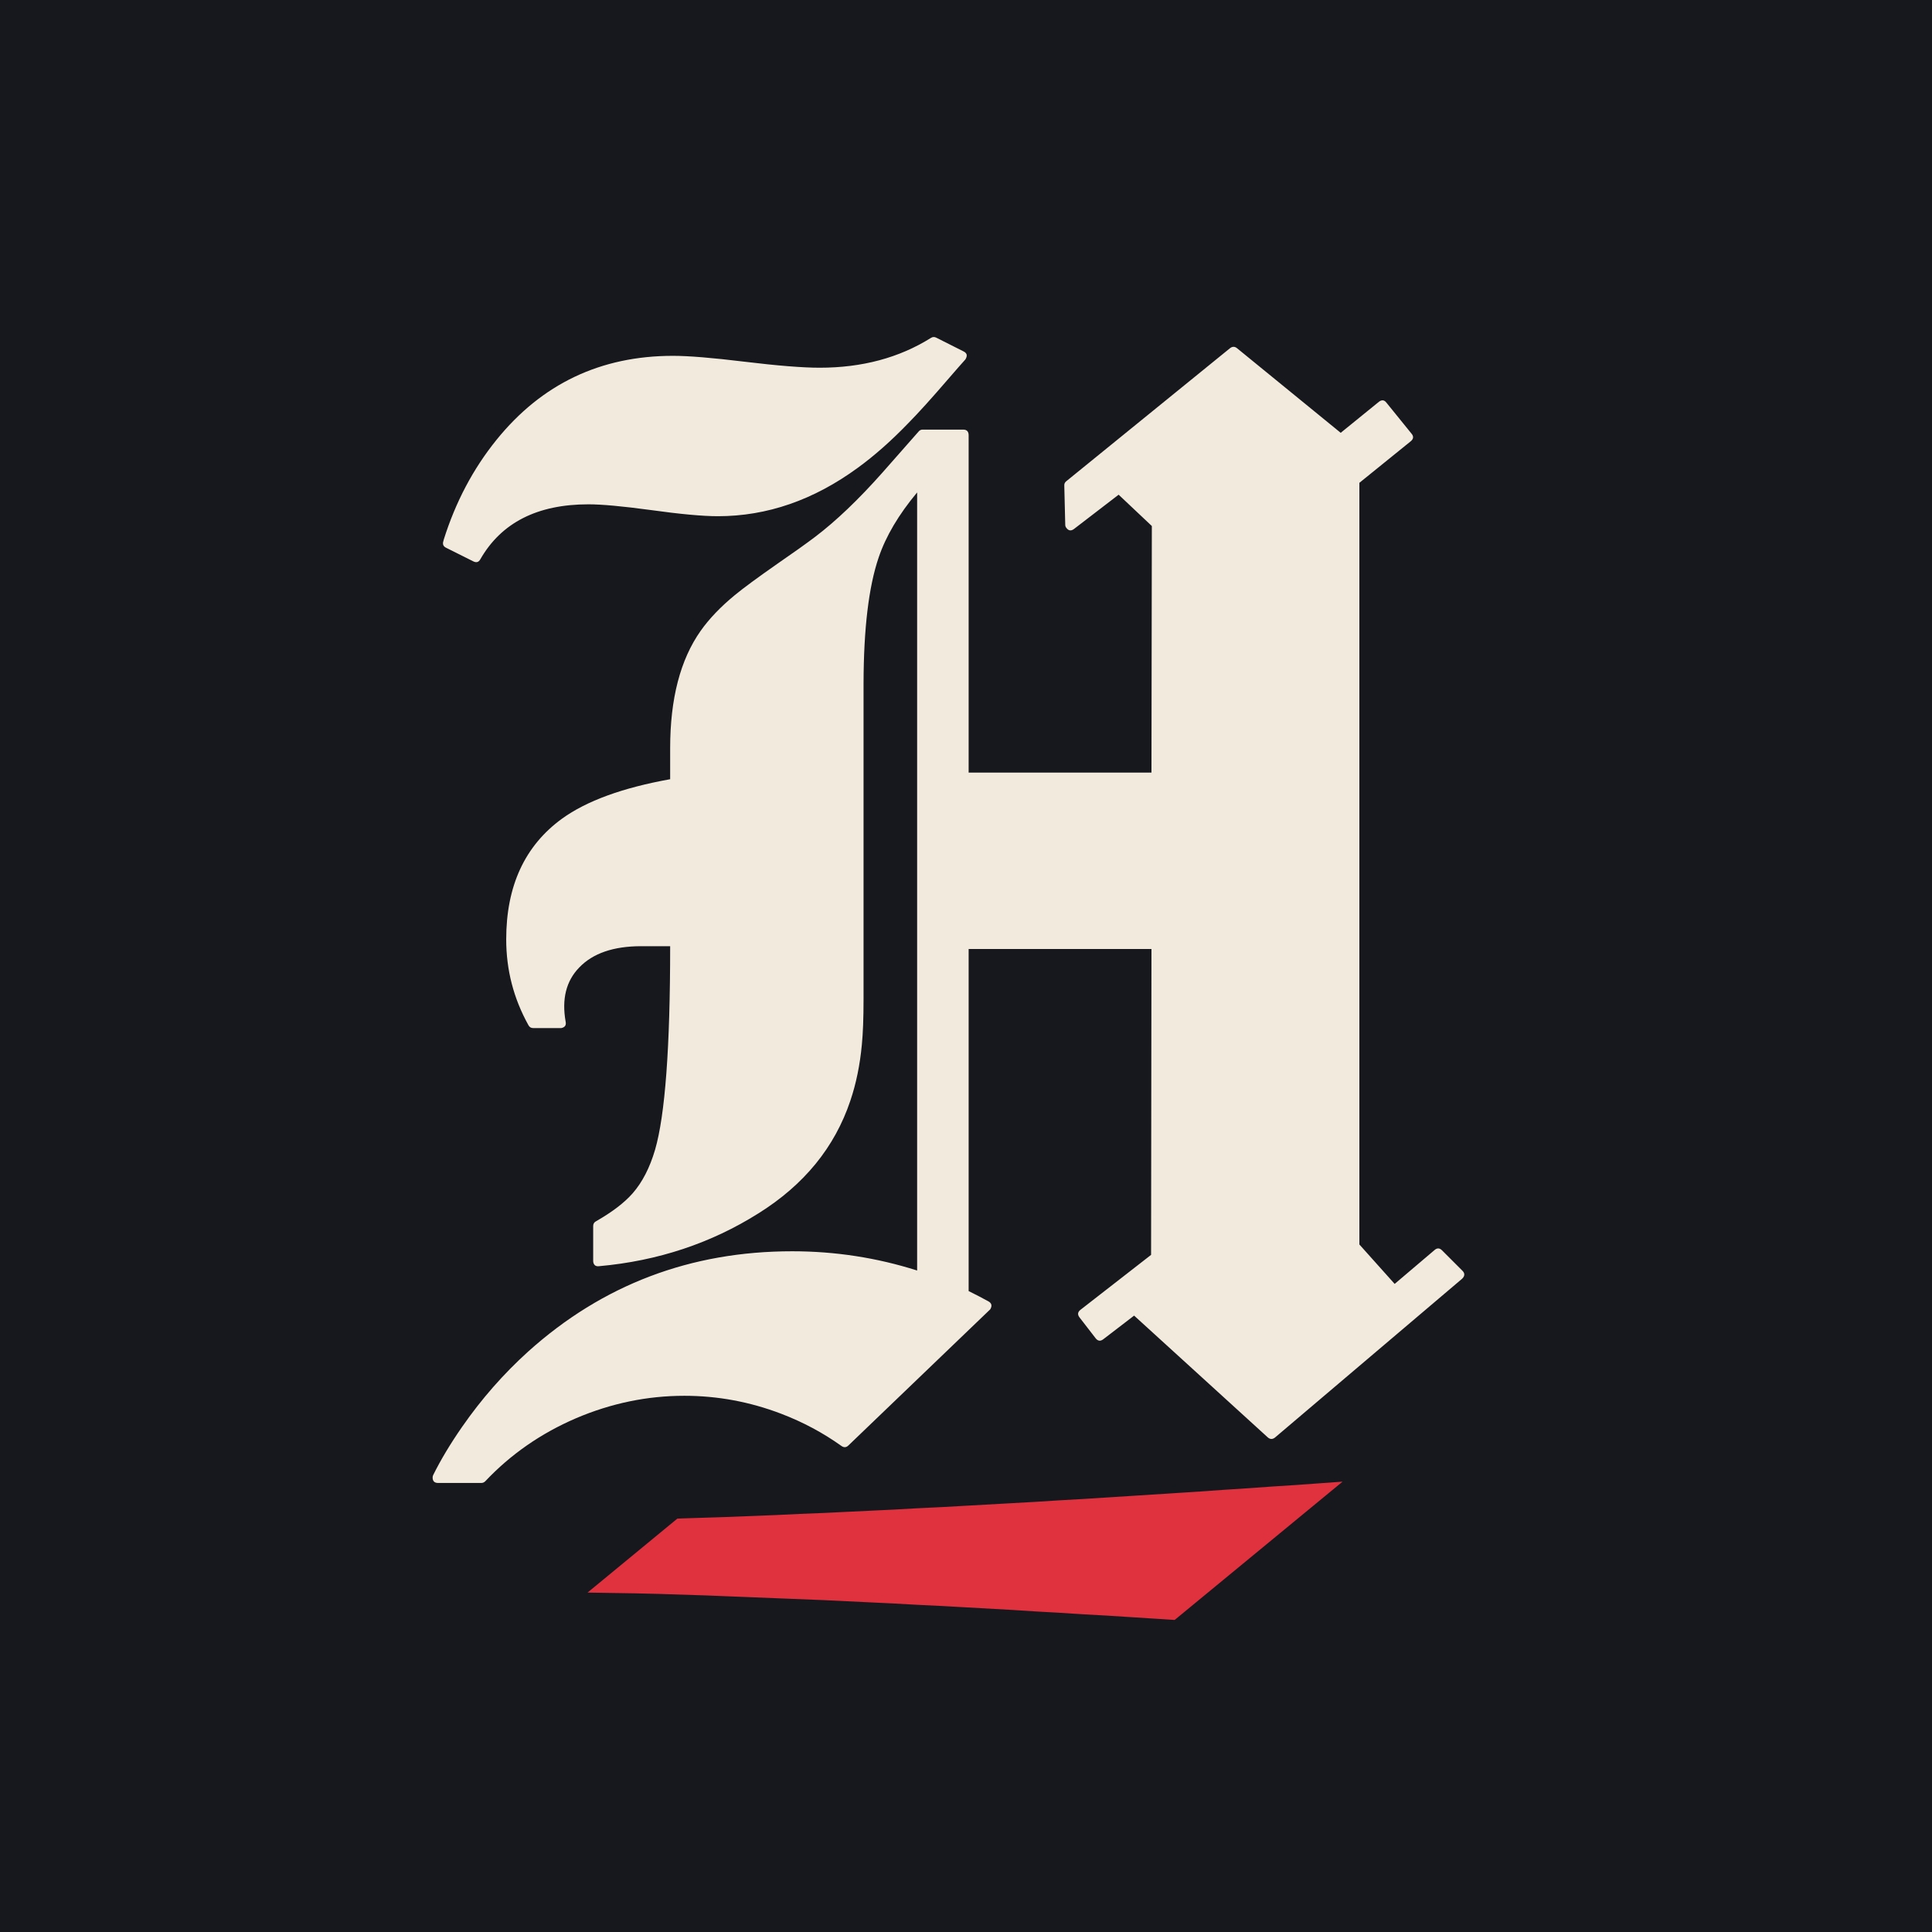
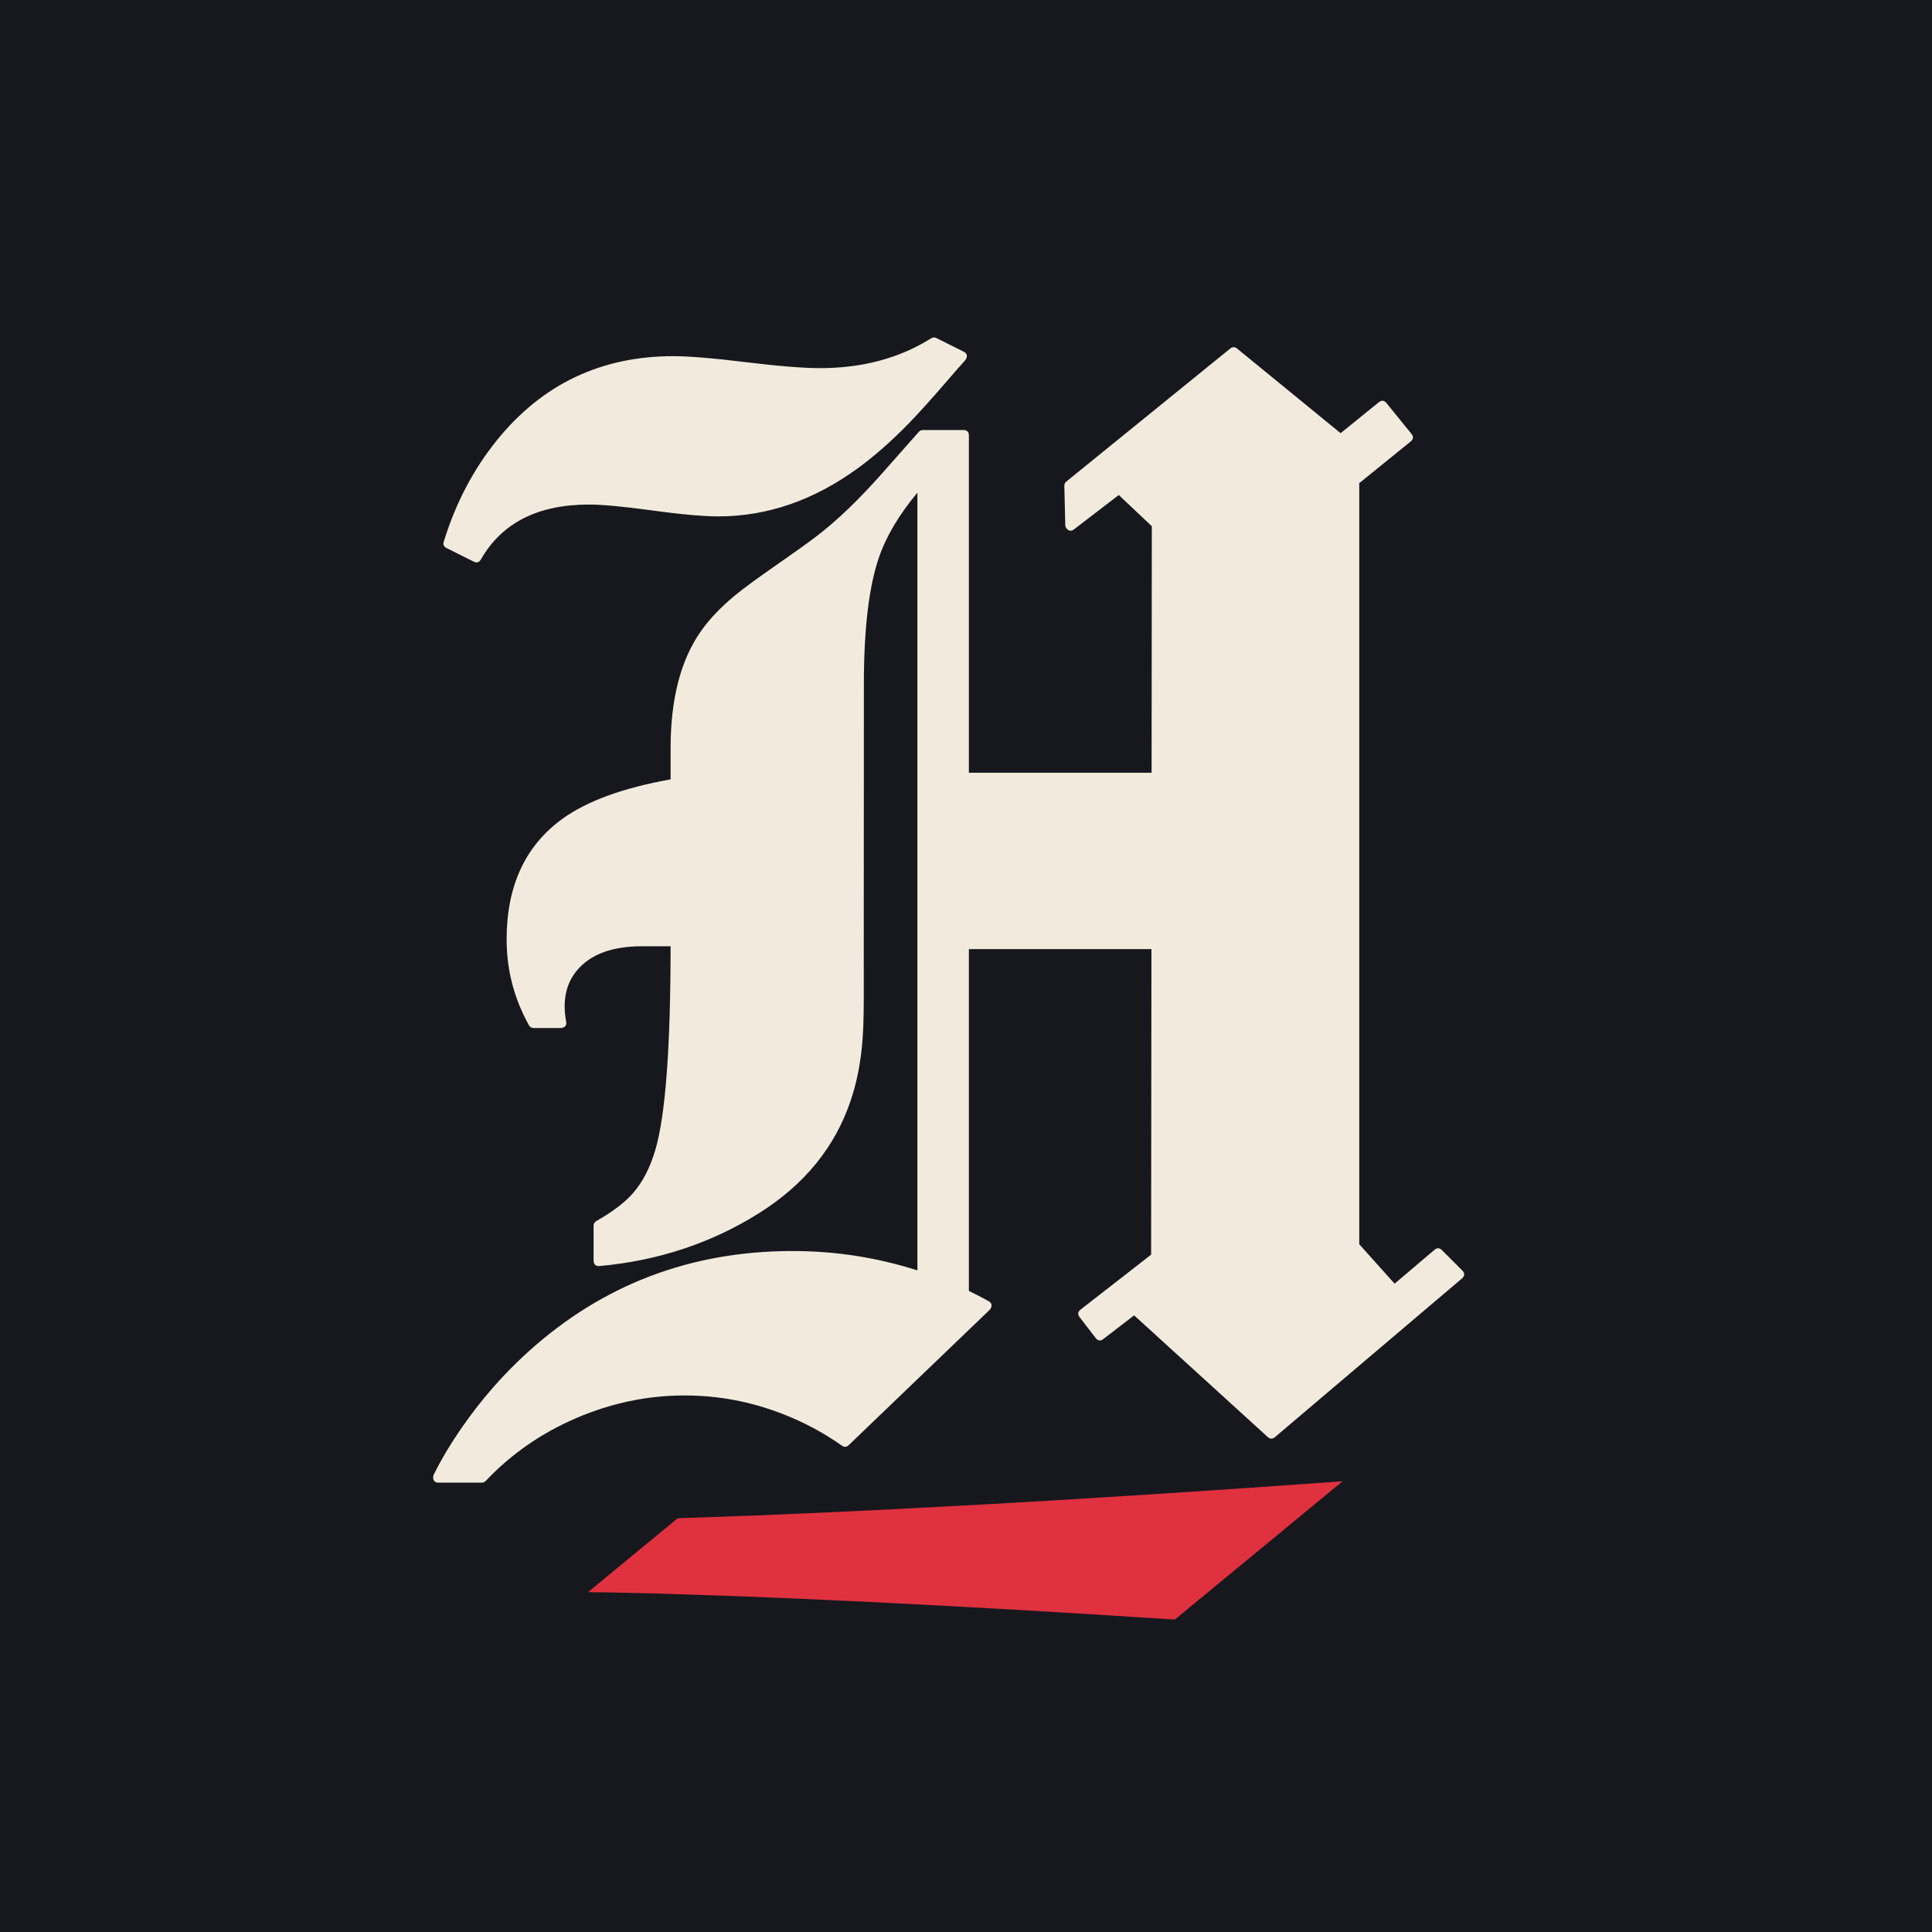
<svg xmlns="http://www.w3.org/2000/svg" width="1024" height="1024" viewBox="0 0 1024 1024">
  <rect width="1024" height="1024" fill="#17181E" />
-   <path fill="#F2EBDD" d="M315.9 647.3Q328.7 640 335.3 632.5Q343 623.7 347.2 609.4Q355.2 581.9 355.2 501.5L352.1 501.5L339.9 501.5Q317.8 501.5 307 512.8Q296.6 523.5 299.8 541.5Q300.4 544.3 297.5 544.9Q297.2 544.9 297 544.9H282.6Q280.9 544.9 280.1 543.4Q268.3 522.2 268.3 497.9Q268.3 455.4 297.9 433.9Q317.4 419.8 355.2 413V396.5Q355.2 357.2 371.4 334.3Q378.2 324.7 389.5 315.4Q396.3 309.8 411.9 298.9Q425.1 289.8 432.1 284.5Q448.7 271.9 467.7 250.5L486.9 228.7Q487.7 227.7 489 227.7H510.5Q513.4 227.7 513.4 230.7L513.4 409.5H610.3L610.5 278.8L592.9 262.2L569.2 280.4Q566.9 282.1 565.2 279.8Q564.6 279.1 564.6 278.1L564.1 257.4Q564 256 565.1 255.1L652 184.5Q653.9 183.1 655.7 184.6L710.6 229.4L730.8 213Q731.9 212.1 733 212.2Q734 212.3 734.9 213.5L748.1 229.8Q750 232 747.7 233.9L720.5 255.9V659.6L739.2 680.5L760.4 662.5Q762.4 660.8 764.3 662.7L775.1 673.5Q776.1 674.5 776.1 675.5Q776.1 676.6 775.1 677.6Q775 677.7 774.9 677.8L675.8 761.9Q673.8 763.5 671.9 761.8L601.1 697.3L584.8 709.8Q582.5 711.6 580.7 709.3L572.2 698.3Q570.4 696 572.7 694.2L610.1 665.1L610.3 503H513.4L513.4 562.1L513.4 684.3Q518.7 686.9 523.8 689.7Q526.4 691.1 525 693.7Q524.8 694.1 524.4 694.4L449.7 766.1Q448 767.8 446 766.4Q431.3 755.9 414 749.3Q389.1 739.8 362.7 739.8Q333.2 739.8 305.3 751.7Q277.4 763.7 257.2 785.1Q256.3 786 255.1 786H232.2Q229.3 786 229.3 783.1Q229.3 782.4 229.6 781.8Q235.6 769.7 244.9 756.3Q260.3 734.1 280 716.3Q339.1 663.2 419.9 663.2Q454 663.2 486.1 673.4L486.1 495.7L486.1 261Q471.4 278.6 465.7 295.5Q457.8 318.7 457.7 362.2L457.7 529.4V529.5Q457.7 544.6 456.8 553.7Q455.3 569.8 450.7 583.4Q438.3 620.4 402 643.1Q364.2 666.9 317.6 671.1Q316.1 671.3 315.3 670.6Q314.5 669.9 314.4 668.5Q314.4 668.4 314.4 668.2V649.8Q314.4 648.1 315.9 647.3ZM250.8 297.5 236.4 290.3Q234.2 289.2 235 286.8Q235 286.7 235.2 286Q244.6 256.1 263.1 233.2Q299.1 188.6 356.7 188.6Q369.1 188.6 394.5 191.7Q421 194.9 434.4 194.9Q468.2 194.9 493.4 179.1Q494.8 178.2 496.3 179L510.6 186.2Q511.9 186.8 512.3 187.8Q512.6 188.8 511.9 190.1Q511.8 190.4 511.5 190.7Q508.7 193.8 502.3 201.2Q489.3 216.3 481.4 224.3Q467.9 238.3 454.7 247.9Q419.6 273.6 380.5 273.6Q368.4 273.6 344.7 270.3Q322.5 267.3 311.9 267.3Q271.3 267.3 254.6 296.4Q253.3 298.8 250.8 297.5Z" />
-   <path fill="#E0313F" d="M311.4 844.1 359 804.9 361.4 804.8 373.9 804.4 386.4 804 399 803.5 411.5 803 424 802.4 436.5 801.9 449 801.3 461.5 800.7 474 800.1 486.5 799.4 499 798.8 511.5 798.1 524 797.4 536.5 796.7 549 796 561.5 795.2 574 794.5 586.6 793.7 599.1 792.9 611.6 792.1 624.1 791.3 636.6 790.5 649.1 789.6 661.6 788.8 674.1 787.9 686.6 787.1 699.1 786.2 711.6 785.3 622.6 858.6 611.6 857.9 599.1 857.1 586.6 856.3 574 855.6 561.5 854.8 549 854.1 536.5 853.3 524 852.6 511.5 851.9 499 851.2 486.5 850.6 474 849.9 461.5 849.3 449 848.7 436.5 848.1 424 847.6 411.5 847.1 399 846.6 386.4 846.1 373.9 845.6 361.4 845.2 348.9 844.8 336.4 844.5 323.9 844.3Z" />
+   <path fill="#F2EBDD" d="M316.08 647.18Q328.89 639.91 335.46 632.44Q343.2 623.61 347.37 609.38Q355.41 581.89 355.43 501.55H340.12Q318.04 501.55 307.23 512.75Q296.81 523.53 300.06 541.45Q300.32 542.88 299.74 543.73Q299.15 544.57 297.73 544.83Q297.46 544.87 297.2 544.87H282.88Q281.16 544.87 280.34 543.38Q268.52 522.16 268.52 497.91Q268.52 455.38 298.14 433.96Q317.65 419.86 355.43 413.08V396.59Q355.43 357.29 371.58 334.44Q378.4 324.79 389.65 315.51Q396.45 309.9 412.11 299.04Q425.24 289.92 432.23 284.65Q448.83 272.09 467.77 250.63L486.97 228.91Q487.83 227.93 489.15 227.93H510.62Q513.53 227.93 513.53 230.84V409.58H610.37L610.49 278.91L592.98 262.37L569.3 280.53Q566.99 282.29 565.21 279.98Q564.64 279.23 564.62 278.29L564.12 257.56Q564.08 256.13 565.19 255.23L652.03 184.75Q653.87 183.26 655.71 184.76L710.55 229.6L730.77 213.22Q731.9 212.3 732.92 212.4Q733.95 212.51 734.86 213.64L748.08 229.93Q749.91 232.19 747.65 234.03L720.44 256.08V659.48L739.17 680.37L760.31 662.44Q762.36 660.71 764.26 662.6L775.03 673.37Q776.06 674.4 776.06 675.43Q776.06 676.46 775.03 677.48L675.75 761.7Q673.79 763.35 671.91 761.63L601.11 697.17L584.81 709.69Q582.51 711.47 580.74 709.17L572.24 698.15Q570.48 695.86 572.77 694.07L610.12 664.99L610.28 503.05H513.53V684.21Q518.82 686.77 523.93 689.61Q526.47 691.03 525.06 693.57Q524.85 693.96 524.53 694.26L449.87 765.92Q448.14 767.59 446.18 766.2Q431.45 755.78 414.13 749.15Q389.26 739.62 362.91 739.62Q333.39 739.62 305.57 751.56Q277.67 763.52 257.45 784.92Q256.59 785.84 255.33 785.84H232.49Q229.58 785.84 229.58 782.93Q229.58 782.25 229.87 781.65Q235.85 769.48 245.12 756.16Q260.57 733.94 280.25 716.21Q339.27 663.07 420.1 663.07Q454.17 663.07 486.24 673.34V261.13Q471.54 278.76 465.8 295.61Q457.9 318.79 457.87 362.3L457.81 529.35Q457.81 544.53 456.95 553.7Q455.45 569.74 450.88 583.31Q438.43 620.33 402.21 643.06Q364.37 666.8 317.78 671.03Q316.32 671.15 315.54 670.49Q314.74 669.83 314.62 668.39L314.61 649.72Q314.61 648.02 316.08 647.18ZM251.06 297.67 236.69 290.48Q234.44 289.36 235.24 286.97Q235.29 286.79 235.5 286.15Q244.86 256.25 263.34 233.37Q299.37 188.77 356.94 188.77Q369.29 188.77 394.71 191.88Q421.19 195.12 434.56 195.12Q468.35 195.12 493.51 179.32Q494.89 178.45 496.35 179.19L510.72 186.37Q512.03 187.02 512.35 188Q512.68 188.97 512.03 190.27Q511.85 190.63 511.58 190.93Q508.76 194.02 502.43 201.36Q489.43 216.46 481.56 224.52Q467.97 238.45 454.85 248.04Q419.71 273.7 380.7 273.7Q368.6 273.7 344.9 270.45Q322.72 267.42 312.14 267.42Q271.55 267.42 254.88 296.52Q253.51 298.9 251.06 297.67Z" />
+   <path fill="#E0313F" d="M311.66 843.87 359.19 804.7 399.15 803.29 436.65 801.7 474.14 799.89 524.13 797.23 561.64 795.06 611.63 791.94 661.62 788.62 711.62 785.1 622.69 858.4 574.13 855.33 536.63 853.1 499.14 851.03 461.64 849.11 424.15 847.37 386.66 845.86 349.15 844.63 324.16 844.04Z" />
</svg>
